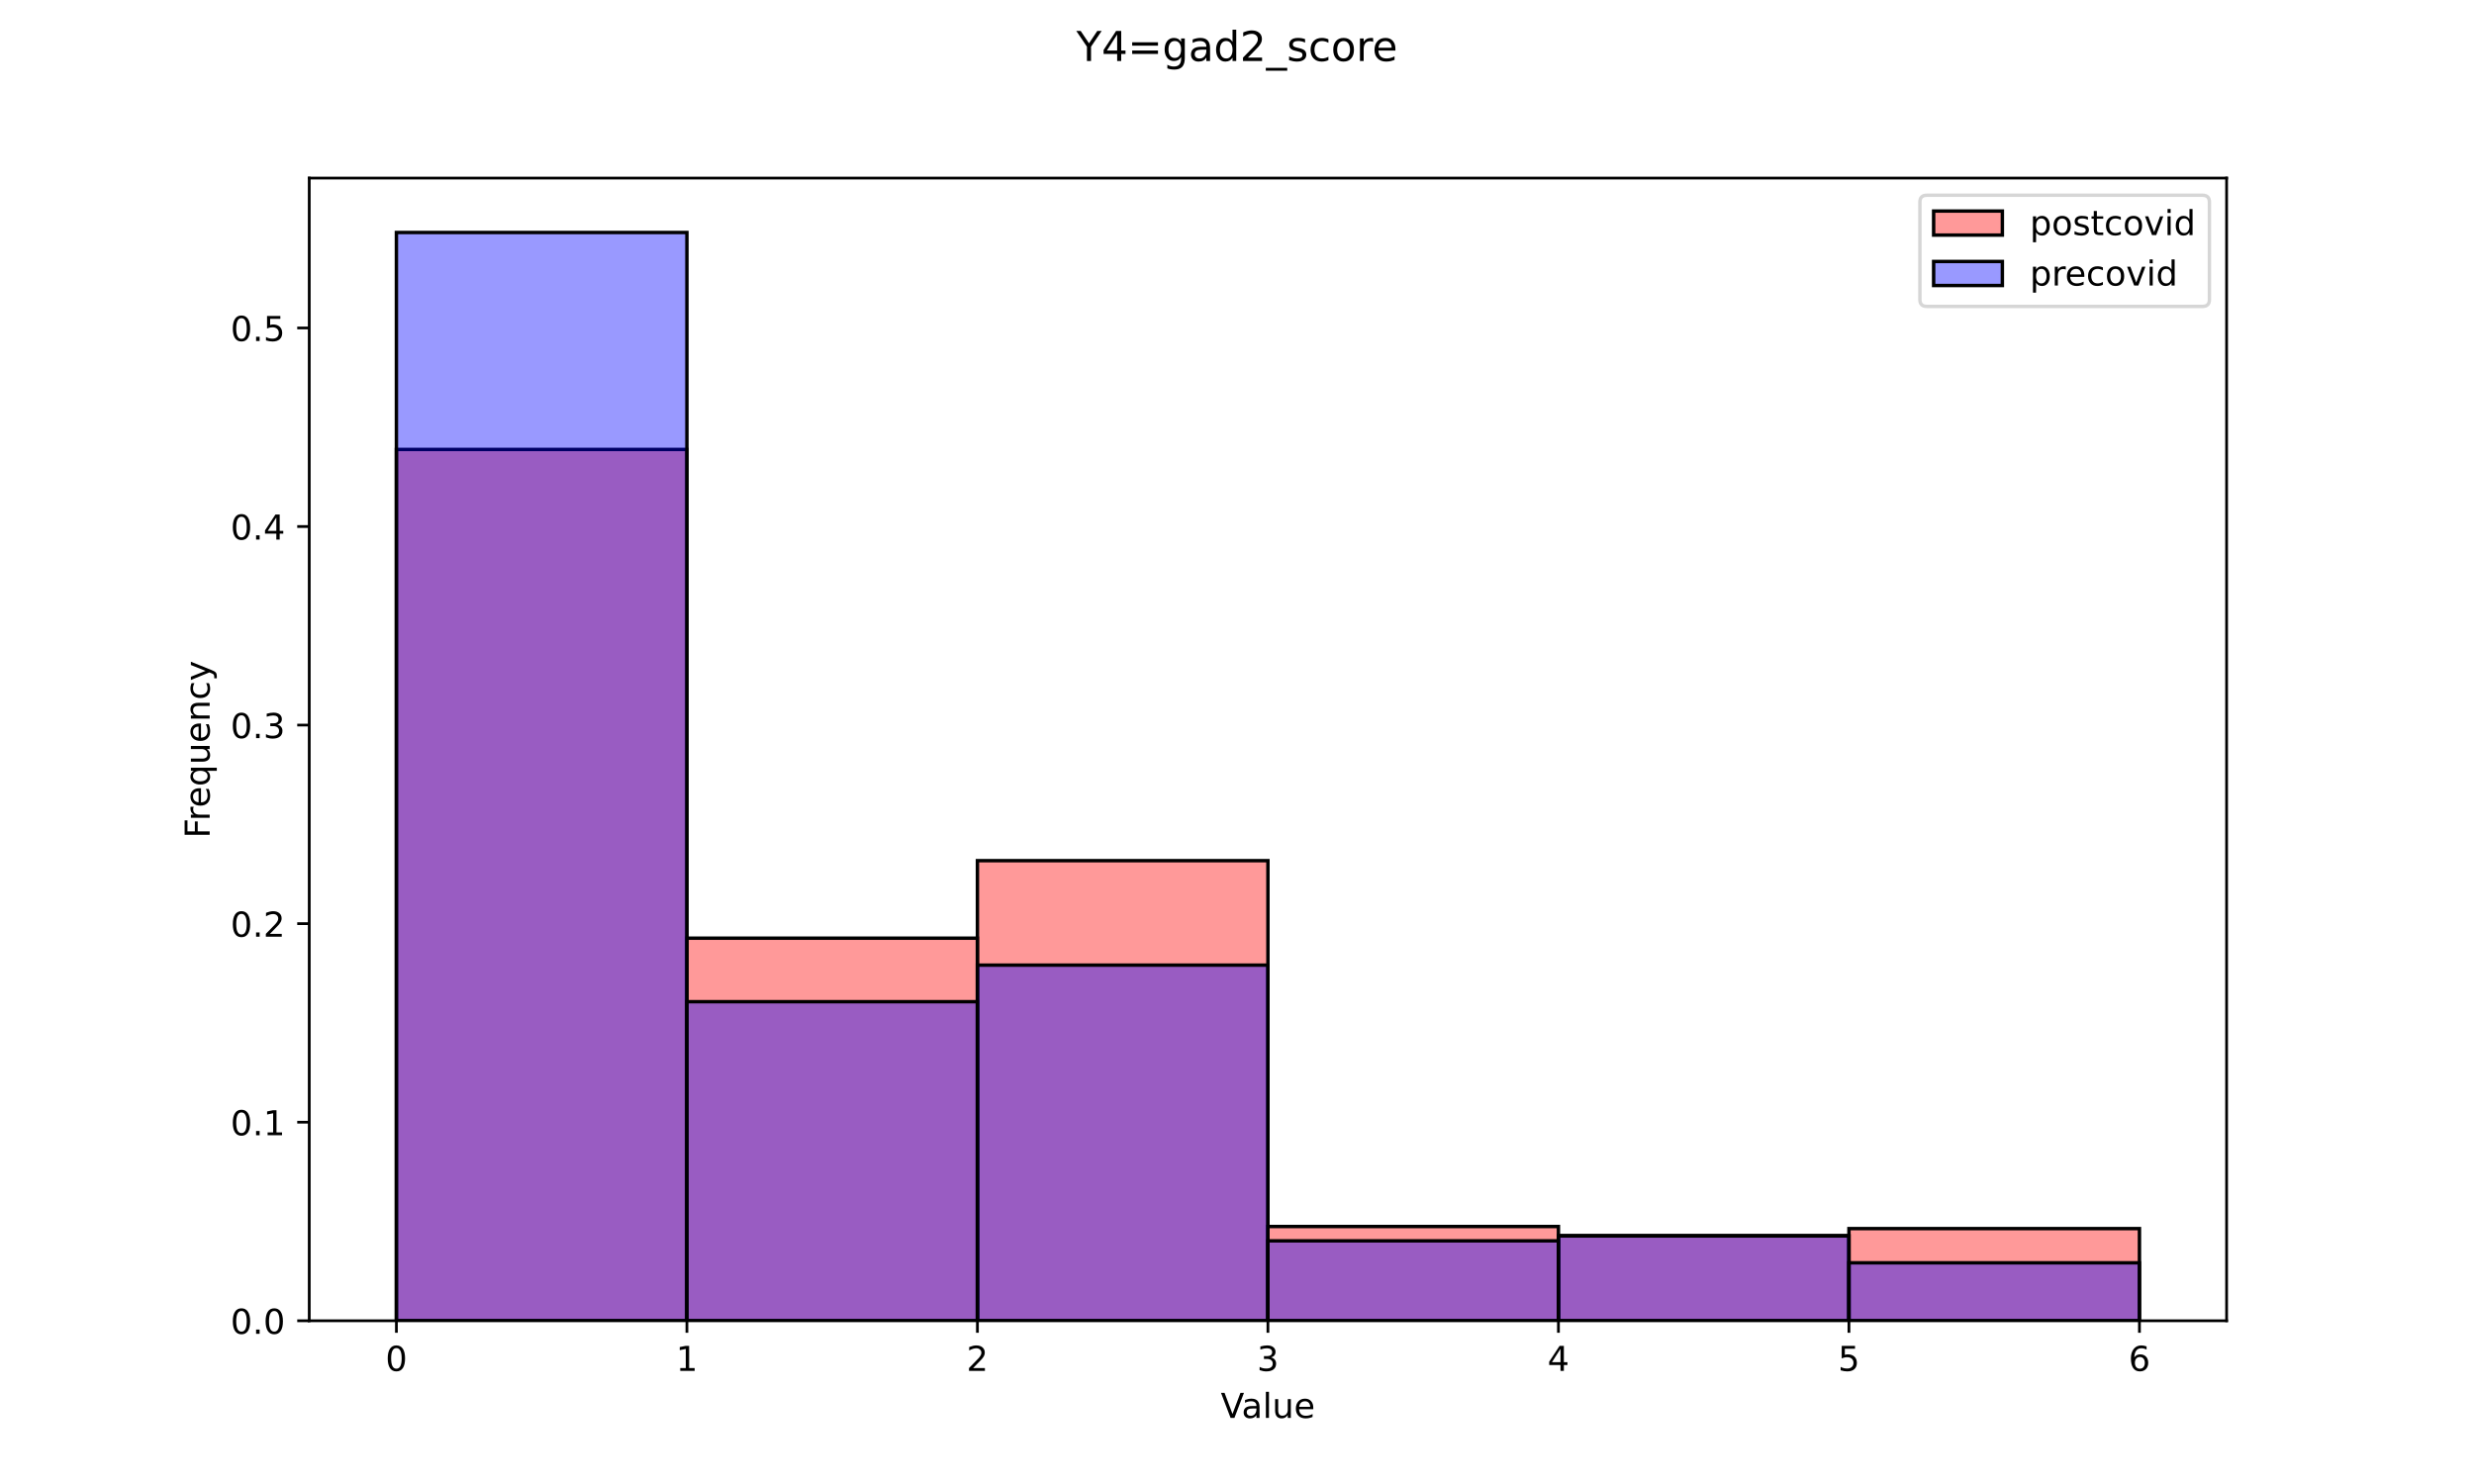
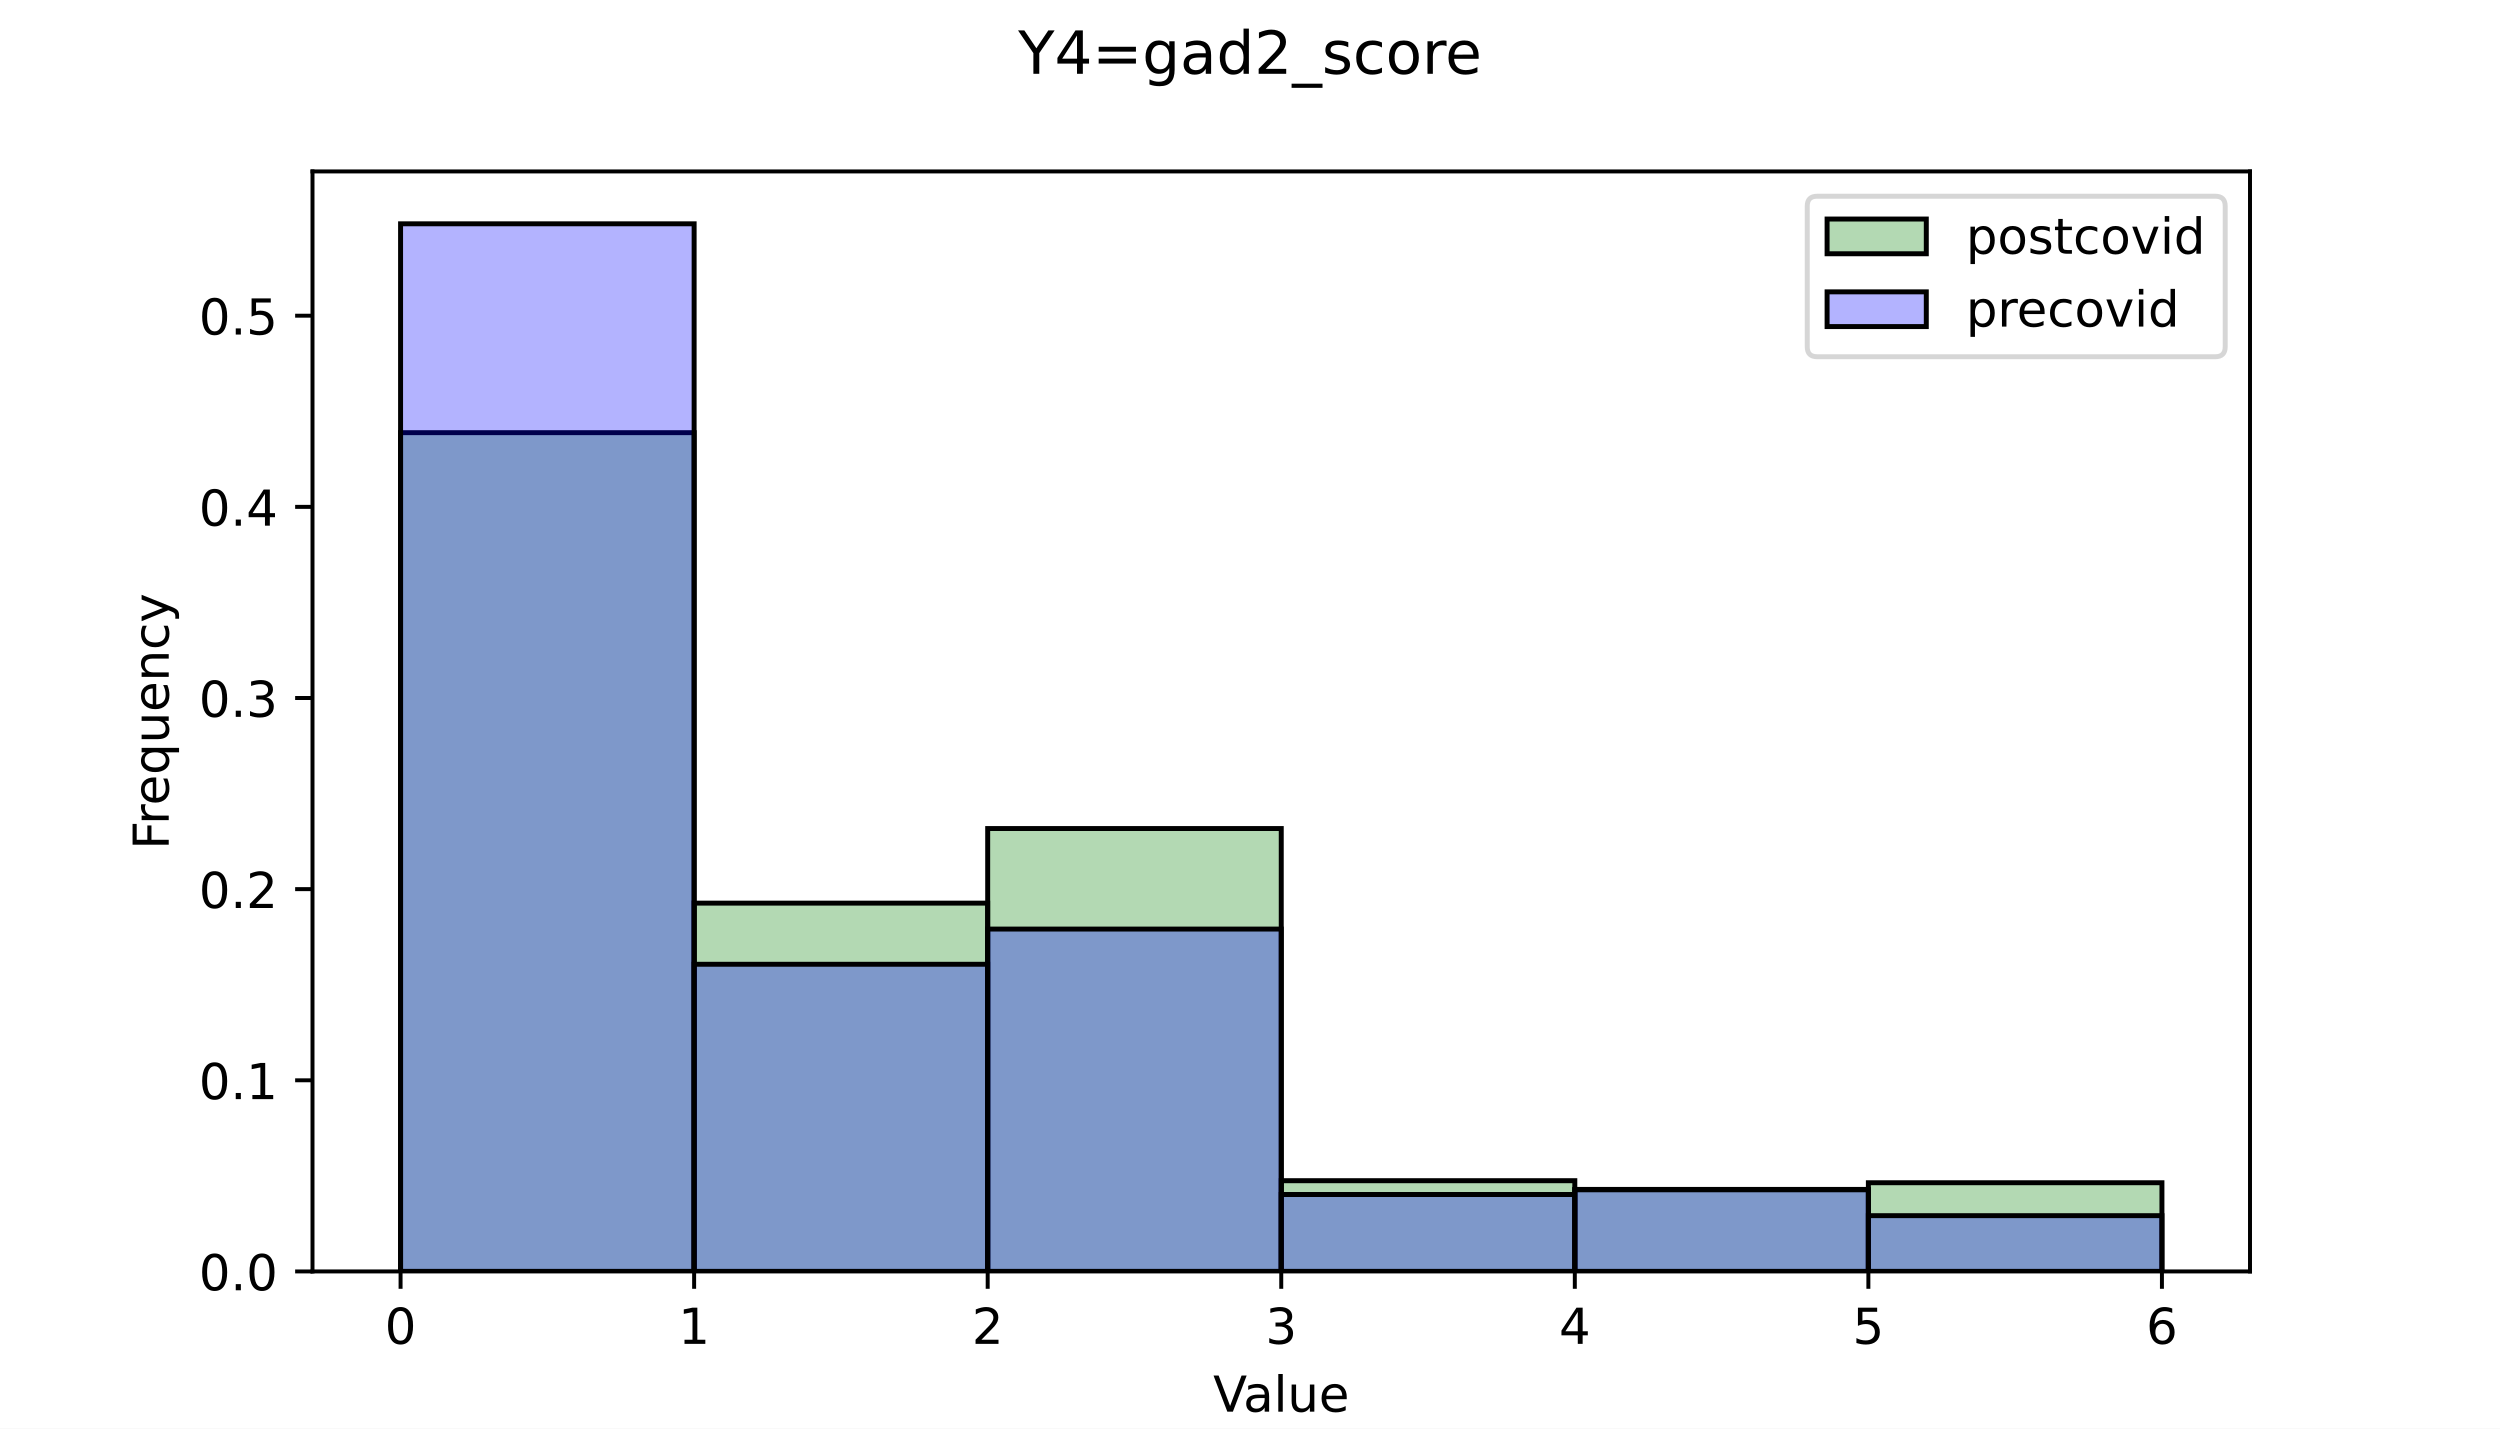
- <svg xmlns="http://www.w3.org/2000/svg" xmlns:xlink="http://www.w3.org/1999/xlink" width="720pt" height="432pt" viewBox="0 0 720 432" version="1.1">
+ <svg xmlns="http://www.w3.org/2000/svg" xmlns:xlink="http://www.w3.org/1999/xlink" width="504pt" height="288pt" viewBox="0 0 504 288" version="1.1">
  <defs>
    <style type="text/css">*{stroke-linejoin: round; stroke-linecap: butt}</style>
  </defs>
  <g id="figure_1">
    <g id="patch_1">
-       <path d="M 0 432  L 720 432  L 720 0  L 0 0  z " style="fill: #ffffff" />
+       <path d="M 0 288  L 504 288  L 504 0  L 0 0  z " style="fill: #ffffff" />
    </g>
    <g id="axes_1">
      <g id="patch_2">
-         <path d="M 90 384.48  L 648 384.48  L 648 51.84  L 90 51.84  z " style="fill: #ffffff" />
+         <path d="M 63 256.32  L 453.6 256.32  L 453.6 34.56  L 63 34.56  z " style="fill: #ffffff" />
      </g>
      <g id="patch_3">
-         <path d="M 115.364 384.48  L 199.909 384.48  L 199.909 130.835  L 115.364 130.835  z " clip-path="url(#p36113a788d)" style="fill: #ff0000; fill-opacity: 0.4; stroke: #000000; stroke-linejoin: miter" />
+         <path d="M 80.755 256.32  L 139.936 256.32  L 139.936 87.224  L 80.755 87.224  z " clip-path="url(#p6261328386)" style="fill: #008000; fill-opacity: 0.3; stroke: #000000; stroke-linejoin: miter" />
      </g>
      <g id="patch_4">
-         <path d="M 199.909 384.48  L 284.455 384.48  L 284.455 273.104  L 199.909 273.104  z " clip-path="url(#p36113a788d)" style="fill: #ff0000; fill-opacity: 0.4; stroke: #000000; stroke-linejoin: miter" />
+         <path d="M 139.936 256.32  L 199.118 256.32  L 199.118 182.069  L 139.936 182.069  z " clip-path="url(#p6261328386)" style="fill: #008000; fill-opacity: 0.3; stroke: #000000; stroke-linejoin: miter" />
      </g>
      <g id="patch_5">
-         <path d="M 284.455 384.48  L 369 384.48  L 369 250.544  L 284.455 250.544  z " clip-path="url(#p36113a788d)" style="fill: #ff0000; fill-opacity: 0.4; stroke: #000000; stroke-linejoin: miter" />
+         <path d="M 199.118 256.32  L 258.3 256.32  L 258.3 167.029  L 199.118 167.029  z " clip-path="url(#p6261328386)" style="fill: #008000; fill-opacity: 0.3; stroke: #000000; stroke-linejoin: miter" />
      </g>
      <g id="patch_6">
-         <path d="M 369 384.48  L 453.545 384.48  L 453.545 357.042  L 369 357.042  z " clip-path="url(#p36113a788d)" style="fill: #ff0000; fill-opacity: 0.4; stroke: #000000; stroke-linejoin: miter" />
+         <path d="M 258.3 256.32  L 317.482 256.32  L 317.482 238.028  L 258.3 238.028  z " clip-path="url(#p6261328386)" style="fill: #008000; fill-opacity: 0.3; stroke: #000000; stroke-linejoin: miter" />
      </g>
      <g id="patch_7">
-         <path d="M 453.545 384.48  L 538.091 384.48  L 538.091 359.685  L 453.545 359.685  z " clip-path="url(#p36113a788d)" style="fill: #ff0000; fill-opacity: 0.4; stroke: #000000; stroke-linejoin: miter" />
+         <path d="M 317.482 256.32  L 376.664 256.32  L 376.664 239.79  L 317.482 239.79  z " clip-path="url(#p6261328386)" style="fill: #008000; fill-opacity: 0.3; stroke: #000000; stroke-linejoin: miter" />
      </g>
      <g id="patch_8">
-         <path d="M 538.091 384.48  L 622.636 384.48  L 622.636 357.652  L 538.091 357.652  z " clip-path="url(#p36113a788d)" style="fill: #ff0000; fill-opacity: 0.4; stroke: #000000; stroke-linejoin: miter" />
+         <path d="M 376.664 256.32  L 435.845 256.32  L 435.845 238.435  L 376.664 238.435  z " clip-path="url(#p6261328386)" style="fill: #008000; fill-opacity: 0.3; stroke: #000000; stroke-linejoin: miter" />
      </g>
      <g id="patch_9">
-         <path d="M 115.364 384.48  L 199.909 384.48  L 199.909 67.68  L 115.364 67.68  z " clip-path="url(#p36113a788d)" style="fill: #0000ff; fill-opacity: 0.4; stroke: #000000; stroke-linejoin: miter" />
+         <path d="M 80.755 256.32  L 139.936 256.32  L 139.936 45.12  L 80.755 45.12  z " clip-path="url(#p6261328386)" style="fill: #0000ff; fill-opacity: 0.3; stroke: #000000; stroke-linejoin: miter" />
      </g>
      <g id="patch_10">
-         <path d="M 199.909 384.48  L 284.455 384.48  L 284.455 291.599  L 199.909 291.599  z " clip-path="url(#p36113a788d)" style="fill: #0000ff; fill-opacity: 0.4; stroke: #000000; stroke-linejoin: miter" />
+         <path d="M 139.936 256.32  L 199.118 256.32  L 199.118 194.399  L 139.936 194.399  z " clip-path="url(#p6261328386)" style="fill: #0000ff; fill-opacity: 0.3; stroke: #000000; stroke-linejoin: miter" />
      </g>
      <g id="patch_11">
-         <path d="M 284.455 384.48  L 369 384.48  L 369 280.955  L 284.455 280.955  z " clip-path="url(#p36113a788d)" style="fill: #0000ff; fill-opacity: 0.4; stroke: #000000; stroke-linejoin: miter" />
+         <path d="M 199.118 256.32  L 258.3 256.32  L 258.3 187.303  L 199.118 187.303  z " clip-path="url(#p6261328386)" style="fill: #0000ff; fill-opacity: 0.3; stroke: #000000; stroke-linejoin: miter" />
      </g>
      <g id="patch_12">
-         <path d="M 369 384.48  L 453.545 384.48  L 453.545 361.217  L 369 361.217  z " clip-path="url(#p36113a788d)" style="fill: #0000ff; fill-opacity: 0.4; stroke: #000000; stroke-linejoin: miter" />
+         <path d="M 258.3 256.32  L 317.482 256.32  L 317.482 240.811  L 258.3 240.811  z " clip-path="url(#p6261328386)" style="fill: #0000ff; fill-opacity: 0.3; stroke: #000000; stroke-linejoin: miter" />
      </g>
      <g id="patch_13">
-         <path d="M 453.545 384.48  L 538.091 384.48  L 538.091 359.8  L 453.545 359.8  z " clip-path="url(#p36113a788d)" style="fill: #0000ff; fill-opacity: 0.4; stroke: #000000; stroke-linejoin: miter" />
+         <path d="M 317.482 256.32  L 376.664 256.32  L 376.664 239.867  L 317.482 239.867  z " clip-path="url(#p6261328386)" style="fill: #0000ff; fill-opacity: 0.3; stroke: #000000; stroke-linejoin: miter" />
      </g>
      <g id="patch_14">
-         <path d="M 538.091 384.48  L 622.636 384.48  L 622.636 367.612  L 538.091 367.612  z " clip-path="url(#p36113a788d)" style="fill: #0000ff; fill-opacity: 0.4; stroke: #000000; stroke-linejoin: miter" />
+         <path d="M 376.664 256.32  L 435.845 256.32  L 435.845 245.075  L 376.664 245.075  z " clip-path="url(#p6261328386)" style="fill: #0000ff; fill-opacity: 0.3; stroke: #000000; stroke-linejoin: miter" />
      </g>
      <g id="matplotlib.axis_1">
        <g id="xtick_1">
          <g id="line2d_1">
            <defs>
-               <path id="mab662d55fe" d="M 0 0  L 0 3.5  " style="stroke: #000000; stroke-width: 0.8" />
-             </defs>
-             <g>
-               <use xlink:href="#mab662d55fe" x="115.364" y="384.48" style="stroke: #000000; stroke-width: 0.8" />
+               <path id="m57a0b464b9" d="M 0 0  L 0 3.5  " style="stroke: #000000; stroke-width: 0.8" />
+             </defs>
+             <g>
+               <use xlink:href="#m57a0b464b9" x="80.755" y="256.32" style="stroke: #000000; stroke-width: 0.8" />
            </g>
          </g>
          <g id="text_1">
-             <g transform="translate(112.1824 399.0784) scale(0.1 -0.1)">
+             <g transform="translate(77.5733 270.9184) scale(0.1 -0.1)">
              <defs>
                <path id="DejaVuSans-30" d="M 2034 4250  Q 1547 4250 1301 3770  Q 1056 3291 1056 2328  Q 1056 1369 1301 889  Q 1547 409 2034 409  Q 2525 409 2770 889  Q 3016 1369 3016 2328  Q 3016 3291 2770 3770  Q 2525 4250 2034 4250  z M 2034 4750  Q 2819 4750 3233 4129  Q 3647 3509 3647 2328  Q 3647 1150 3233 529  Q 2819 -91 2034 -91  Q 1250 -91 836 529  Q 422 1150 422 2328  Q 422 3509 836 4129  Q 1250 4750 2034 4750  z " transform="scale(0.015625)" />
              </defs>
              <use xlink:href="#DejaVuSans-30" />
            </g>
          </g>
        </g>
        <g id="xtick_2">
          <g id="line2d_2">
            <g>
-               <use xlink:href="#mab662d55fe" x="199.909" y="384.48" style="stroke: #000000; stroke-width: 0.8" />
+               <use xlink:href="#m57a0b464b9" x="139.936" y="256.32" style="stroke: #000000; stroke-width: 0.8" />
            </g>
          </g>
          <g id="text_2">
-             <g transform="translate(196.7278 399.0784) scale(0.1 -0.1)">
+             <g transform="translate(136.7551 270.9184) scale(0.1 -0.1)">
              <defs>
                <path id="DejaVuSans-31" d="M 794 531  L 1825 531  L 1825 4091  L 703 3866  L 703 4441  L 1819 4666  L 2450 4666  L 2450 531  L 3481 531  L 3481 0  L 794 0  L 794 531  z " transform="scale(0.015625)" />
              </defs>
              <use xlink:href="#DejaVuSans-31" />
            </g>
          </g>
        </g>
        <g id="xtick_3">
          <g id="line2d_3">
            <g>
-               <use xlink:href="#mab662d55fe" x="284.455" y="384.48" style="stroke: #000000; stroke-width: 0.8" />
+               <use xlink:href="#m57a0b464b9" x="199.118" y="256.32" style="stroke: #000000; stroke-width: 0.8" />
            </g>
          </g>
          <g id="text_3">
-             <g transform="translate(281.2733 399.0784) scale(0.1 -0.1)">
+             <g transform="translate(195.9369 270.9184) scale(0.1 -0.1)">
              <defs>
                <path id="DejaVuSans-32" d="M 1228 531  L 3431 531  L 3431 0  L 469 0  L 469 531  Q 828 903 1448 1529  Q 2069 2156 2228 2338  Q 2531 2678 2651 2914  Q 2772 3150 2772 3378  Q 2772 3750 2511 3984  Q 2250 4219 1831 4219  Q 1534 4219 1204 4116  Q 875 4013 500 3803  L 500 4441  Q 881 4594 1212 4672  Q 1544 4750 1819 4750  Q 2544 4750 2975 4387  Q 3406 4025 3406 3419  Q 3406 3131 3298 2873  Q 3191 2616 2906 2266  Q 2828 2175 2409 1742  Q 1991 1309 1228 531  z " transform="scale(0.015625)" />
              </defs>
              <use xlink:href="#DejaVuSans-32" />
            </g>
          </g>
        </g>
        <g id="xtick_4">
          <g id="line2d_4">
            <g>
-               <use xlink:href="#mab662d55fe" x="369" y="384.48" style="stroke: #000000; stroke-width: 0.8" />
+               <use xlink:href="#m57a0b464b9" x="258.3" y="256.32" style="stroke: #000000; stroke-width: 0.8" />
            </g>
          </g>
          <g id="text_4">
-             <g transform="translate(365.8188 399.0784) scale(0.1 -0.1)">
+             <g transform="translate(255.1188 270.9184) scale(0.1 -0.1)">
              <defs>
                <path id="DejaVuSans-33" d="M 2597 2516  Q 3050 2419 3304 2112  Q 3559 1806 3559 1356  Q 3559 666 3084 287  Q 2609 -91 1734 -91  Q 1441 -91 1130 -33  Q 819 25 488 141  L 488 750  Q 750 597 1062 519  Q 1375 441 1716 441  Q 2309 441 2620 675  Q 2931 909 2931 1356  Q 2931 1769 2642 2001  Q 2353 2234 1838 2234  L 1294 2234  L 1294 2753  L 1863 2753  Q 2328 2753 2575 2939  Q 2822 3125 2822 3475  Q 2822 3834 2567 4026  Q 2313 4219 1838 4219  Q 1578 4219 1281 4162  Q 984 4106 628 3988  L 628 4550  Q 988 4650 1302 4700  Q 1616 4750 1894 4750  Q 2613 4750 3031 4423  Q 3450 4097 3450 3541  Q 3450 3153 3228 2886  Q 3006 2619 2597 2516  z " transform="scale(0.015625)" />
              </defs>
              <use xlink:href="#DejaVuSans-33" />
            </g>
          </g>
        </g>
        <g id="xtick_5">
          <g id="line2d_5">
            <g>
-               <use xlink:href="#mab662d55fe" x="453.545" y="384.48" style="stroke: #000000; stroke-width: 0.8" />
+               <use xlink:href="#m57a0b464b9" x="317.482" y="256.32" style="stroke: #000000; stroke-width: 0.8" />
            </g>
          </g>
          <g id="text_5">
-             <g transform="translate(450.3642 399.0784) scale(0.1 -0.1)">
+             <g transform="translate(314.3006 270.9184) scale(0.1 -0.1)">
              <defs>
                <path id="DejaVuSans-34" d="M 2419 4116  L 825 1625  L 2419 1625  L 2419 4116  z M 2253 4666  L 3047 4666  L 3047 1625  L 3713 1625  L 3713 1100  L 3047 1100  L 3047 0  L 2419 0  L 2419 1100  L 313 1100  L 313 1709  L 2253 4666  z " transform="scale(0.015625)" />
              </defs>
              <use xlink:href="#DejaVuSans-34" />
            </g>
          </g>
        </g>
        <g id="xtick_6">
          <g id="line2d_6">
            <g>
-               <use xlink:href="#mab662d55fe" x="538.091" y="384.48" style="stroke: #000000; stroke-width: 0.8" />
+               <use xlink:href="#m57a0b464b9" x="376.664" y="256.32" style="stroke: #000000; stroke-width: 0.8" />
            </g>
          </g>
          <g id="text_6">
-             <g transform="translate(534.9097 399.0784) scale(0.1 -0.1)">
+             <g transform="translate(373.4824 270.9184) scale(0.1 -0.1)">
              <defs>
                <path id="DejaVuSans-35" d="M 691 4666  L 3169 4666  L 3169 4134  L 1269 4134  L 1269 2991  Q 1406 3038 1543 3061  Q 1681 3084 1819 3084  Q 2600 3084 3056 2656  Q 3513 2228 3513 1497  Q 3513 744 3044 326  Q 2575 -91 1722 -91  Q 1428 -91 1123 -41  Q 819 9 494 109  L 494 744  Q 775 591 1075 516  Q 1375 441 1709 441  Q 2250 441 2565 725  Q 2881 1009 2881 1497  Q 2881 1984 2565 2268  Q 2250 2553 1709 2553  Q 1456 2553 1204 2497  Q 953 2441 691 2322  L 691 4666  z " transform="scale(0.015625)" />
              </defs>
              <use xlink:href="#DejaVuSans-35" />
            </g>
          </g>
        </g>
        <g id="xtick_7">
          <g id="line2d_7">
            <g>
-               <use xlink:href="#mab662d55fe" x="622.636" y="384.48" style="stroke: #000000; stroke-width: 0.8" />
+               <use xlink:href="#m57a0b464b9" x="435.845" y="256.32" style="stroke: #000000; stroke-width: 0.8" />
            </g>
          </g>
          <g id="text_7">
-             <g transform="translate(619.4551 399.0784) scale(0.1 -0.1)">
+             <g transform="translate(432.6642 270.9184) scale(0.1 -0.1)">
              <defs>
                <path id="DejaVuSans-36" d="M 2113 2584  Q 1688 2584 1439 2293  Q 1191 2003 1191 1497  Q 1191 994 1439 701  Q 1688 409 2113 409  Q 2538 409 2786 701  Q 3034 994 3034 1497  Q 3034 2003 2786 2293  Q 2538 2584 2113 2584  z M 3366 4563  L 3366 3988  Q 3128 4100 2886 4159  Q 2644 4219 2406 4219  Q 1781 4219 1451 3797  Q 1122 3375 1075 2522  Q 1259 2794 1537 2939  Q 1816 3084 2150 3084  Q 2853 3084 3261 2657  Q 3669 2231 3669 1497  Q 3669 778 3244 343  Q 2819 -91 2113 -91  Q 1303 -91 875 529  Q 447 1150 447 2328  Q 447 3434 972 4092  Q 1497 4750 2381 4750  Q 2619 4750 2861 4703  Q 3103 4656 3366 4563  z " transform="scale(0.015625)" />
              </defs>
              <use xlink:href="#DejaVuSans-36" />
            </g>
          </g>
        </g>
        <g id="text_8">
-           <g transform="translate(355.2688 412.7566) scale(0.1 -0.1)">
+           <g transform="translate(244.5687 284.5966) scale(0.1 -0.1)">
            <defs>
              <path id="DejaVuSans-56" d="M 1831 0  L 50 4666  L 709 4666  L 2188 738  L 3669 4666  L 4325 4666  L 2547 0  L 1831 0  z " transform="scale(0.015625)" />
              <path id="DejaVuSans-61" d="M 2194 1759  Q 1497 1759 1228 1600  Q 959 1441 959 1056  Q 959 750 1161 570  Q 1363 391 1709 391  Q 2188 391 2477 730  Q 2766 1069 2766 1631  L 2766 1759  L 2194 1759  z M 3341 1997  L 3341 0  L 2766 0  L 2766 531  Q 2569 213 2275 61  Q 1981 -91 1556 -91  Q 1019 -91 701 211  Q 384 513 384 1019  Q 384 1609 779 1909  Q 1175 2209 1959 2209  L 2766 2209  L 2766 2266  Q 2766 2663 2505 2880  Q 2244 3097 1772 3097  Q 1472 3097 1187 3025  Q 903 2953 641 2809  L 641 3341  Q 956 3463 1253 3523  Q 1550 3584 1831 3584  Q 2591 3584 2966 3190  Q 3341 2797 3341 1997  z " transform="scale(0.015625)" />
              <path id="DejaVuSans-6c" d="M 603 4863  L 1178 4863  L 1178 0  L 603 0  L 603 4863  z " transform="scale(0.015625)" />
              <path id="DejaVuSans-75" d="M 544 1381  L 544 3500  L 1119 3500  L 1119 1403  Q 1119 906 1312 657  Q 1506 409 1894 409  Q 2359 409 2629 706  Q 2900 1003 2900 1516  L 2900 3500  L 3475 3500  L 3475 0  L 2900 0  L 2900 538  Q 2691 219 2414 64  Q 2138 -91 1772 -91  Q 1169 -91 856 284  Q 544 659 544 1381  z M 1991 3584  L 1991 3584  z " transform="scale(0.015625)" />
              <path id="DejaVuSans-65" d="M 3597 1894  L 3597 1613  L 953 1613  Q 991 1019 1311 708  Q 1631 397 2203 397  Q 2534 397 2845 478  Q 3156 559 3463 722  L 3463 178  Q 3153 47 2828 -22  Q 2503 -91 2169 -91  Q 1331 -91 842 396  Q 353 884 353 1716  Q 353 2575 817 3079  Q 1281 3584 2069 3584  Q 2775 3584 3186 3129  Q 3597 2675 3597 1894  z M 3022 2063  Q 3016 2534 2758 2815  Q 2500 3097 2075 3097  Q 1594 3097 1305 2825  Q 1016 2553 972 2059  L 3022 2063  z " transform="scale(0.015625)" />
            </defs>
            <use xlink:href="#DejaVuSans-56" />
            <use xlink:href="#DejaVuSans-61" x="60.658" />
            <use xlink:href="#DejaVuSans-6c" x="121.938" />
            <use xlink:href="#DejaVuSans-75" x="149.721" />
            <use xlink:href="#DejaVuSans-65" x="213.1" />
          </g>
        </g>
      </g>
      <g id="matplotlib.axis_2">
        <g id="ytick_1">
          <g id="line2d_8">
            <defs>
-               <path id="mb6aa7588cc" d="M 0 0  L -3.5 0  " style="stroke: #000000; stroke-width: 0.8" />
-             </defs>
-             <g>
-               <use xlink:href="#mb6aa7588cc" x="90" y="384.48" style="stroke: #000000; stroke-width: 0.8" />
+               <path id="mdb01bc85db" d="M 0 0  L -3.5 0  " style="stroke: #000000; stroke-width: 0.8" />
+             </defs>
+             <g>
+               <use xlink:href="#mdb01bc85db" x="63" y="256.32" style="stroke: #000000; stroke-width: 0.8" />
            </g>
          </g>
          <g id="text_9">
-             <g transform="translate(67.09687 388.2792) scale(0.1 -0.1)">
+             <g transform="translate(40.09687 260.1192) scale(0.1 -0.1)">
              <defs>
                <path id="DejaVuSans-2e" d="M 684 794  L 1344 794  L 1344 0  L 684 0  L 684 794  z " transform="scale(0.015625)" />
              </defs>
              <use xlink:href="#DejaVuSans-30" />
              <use xlink:href="#DejaVuSans-2e" x="63.623" />
              <use xlink:href="#DejaVuSans-30" x="95.41" />
            </g>
          </g>
        </g>
        <g id="ytick_2">
          <g id="line2d_9">
            <g>
-               <use xlink:href="#mb6aa7588cc" x="90" y="326.678" style="stroke: #000000; stroke-width: 0.8" />
+               <use xlink:href="#mdb01bc85db" x="63" y="217.786" style="stroke: #000000; stroke-width: 0.8" />
            </g>
          </g>
          <g id="text_10">
-             <g transform="translate(67.09687 330.4775) scale(0.1 -0.1)">
+             <g transform="translate(40.09687 221.5847) scale(0.1 -0.1)">
              <use xlink:href="#DejaVuSans-30" />
              <use xlink:href="#DejaVuSans-2e" x="63.623" />
              <use xlink:href="#DejaVuSans-31" x="95.41" />
            </g>
          </g>
        </g>
        <g id="ytick_3">
          <g id="line2d_10">
            <g>
-               <use xlink:href="#mb6aa7588cc" x="90" y="268.877" style="stroke: #000000; stroke-width: 0.8" />
+               <use xlink:href="#mdb01bc85db" x="63" y="179.251" style="stroke: #000000; stroke-width: 0.8" />
            </g>
          </g>
          <g id="text_11">
-             <g transform="translate(67.09687 272.6758) scale(0.1 -0.1)">
+             <g transform="translate(40.09687 183.0502) scale(0.1 -0.1)">
              <use xlink:href="#DejaVuSans-30" />
              <use xlink:href="#DejaVuSans-2e" x="63.623" />
              <use xlink:href="#DejaVuSans-32" x="95.41" />
            </g>
          </g>
        </g>
        <g id="ytick_4">
          <g id="line2d_11">
            <g>
-               <use xlink:href="#mb6aa7588cc" x="90" y="211.075" style="stroke: #000000; stroke-width: 0.8" />
+               <use xlink:href="#mdb01bc85db" x="63" y="140.717" style="stroke: #000000; stroke-width: 0.8" />
            </g>
          </g>
          <g id="text_12">
-             <g transform="translate(67.09687 214.874) scale(0.1 -0.1)">
+             <g transform="translate(40.09687 144.5158) scale(0.1 -0.1)">
              <use xlink:href="#DejaVuSans-30" />
              <use xlink:href="#DejaVuSans-2e" x="63.623" />
              <use xlink:href="#DejaVuSans-33" x="95.41" />
            </g>
          </g>
        </g>
        <g id="ytick_5">
          <g id="line2d_12">
            <g>
-               <use xlink:href="#mb6aa7588cc" x="90" y="153.273" style="stroke: #000000; stroke-width: 0.8" />
+               <use xlink:href="#mdb01bc85db" x="63" y="102.182" style="stroke: #000000; stroke-width: 0.8" />
            </g>
          </g>
          <g id="text_13">
-             <g transform="translate(67.09687 157.0723) scale(0.1 -0.1)">
+             <g transform="translate(40.09687 105.9813) scale(0.1 -0.1)">
              <use xlink:href="#DejaVuSans-30" />
              <use xlink:href="#DejaVuSans-2e" x="63.623" />
              <use xlink:href="#DejaVuSans-34" x="95.41" />
            </g>
          </g>
        </g>
        <g id="ytick_6">
          <g id="line2d_13">
            <g>
-               <use xlink:href="#mb6aa7588cc" x="90" y="95.471" style="stroke: #000000; stroke-width: 0.8" />
+               <use xlink:href="#mdb01bc85db" x="63" y="63.648" style="stroke: #000000; stroke-width: 0.8" />
            </g>
          </g>
          <g id="text_14">
-             <g transform="translate(67.09687 99.27057) scale(0.1 -0.1)">
+             <g transform="translate(40.09687 67.44679) scale(0.1 -0.1)">
              <use xlink:href="#DejaVuSans-30" />
              <use xlink:href="#DejaVuSans-2e" x="63.623" />
              <use xlink:href="#DejaVuSans-35" x="95.41" />
            </g>
          </g>
        </g>
        <g id="text_15">
-           <g transform="translate(61.01719 243.9897) rotate(-90) scale(0.1 -0.1)">
+           <g transform="translate(34.01719 171.2697) rotate(-90) scale(0.1 -0.1)">
            <defs>
              <path id="DejaVuSans-46" d="M 628 4666  L 3309 4666  L 3309 4134  L 1259 4134  L 1259 2759  L 3109 2759  L 3109 2228  L 1259 2228  L 1259 0  L 628 0  L 628 4666  z " transform="scale(0.015625)" />
              <path id="DejaVuSans-72" d="M 2631 2963  Q 2534 3019 2420 3045  Q 2306 3072 2169 3072  Q 1681 3072 1420 2755  Q 1159 2438 1159 1844  L 1159 0  L 581 0  L 581 3500  L 1159 3500  L 1159 2956  Q 1341 3275 1631 3429  Q 1922 3584 2338 3584  Q 2397 3584 2469 3576  Q 2541 3569 2628 3553  L 2631 2963  z " transform="scale(0.015625)" />
              <path id="DejaVuSans-71" d="M 947 1747  Q 947 1113 1208 752  Q 1469 391 1925 391  Q 2381 391 2643 752  Q 2906 1113 2906 1747  Q 2906 2381 2643 2742  Q 2381 3103 1925 3103  Q 1469 3103 1208 2742  Q 947 2381 947 1747  z M 2906 525  Q 2725 213 2448 61  Q 2172 -91 1784 -91  Q 1150 -91 751 415  Q 353 922 353 1747  Q 353 2572 751 3078  Q 1150 3584 1784 3584  Q 2172 3584 2448 3432  Q 2725 3281 2906 2969  L 2906 3500  L 3481 3500  L 3481 -1331  L 2906 -1331  L 2906 525  z " transform="scale(0.015625)" />
              <path id="DejaVuSans-6e" d="M 3513 2113  L 3513 0  L 2938 0  L 2938 2094  Q 2938 2591 2744 2837  Q 2550 3084 2163 3084  Q 1697 3084 1428 2787  Q 1159 2491 1159 1978  L 1159 0  L 581 0  L 581 3500  L 1159 3500  L 1159 2956  Q 1366 3272 1645 3428  Q 1925 3584 2291 3584  Q 2894 3584 3203 3211  Q 3513 2838 3513 2113  z " transform="scale(0.015625)" />
              <path id="DejaVuSans-63" d="M 3122 3366  L 3122 2828  Q 2878 2963 2633 3030  Q 2388 3097 2138 3097  Q 1578 3097 1268 2742  Q 959 2388 959 1747  Q 959 1106 1268 751  Q 1578 397 2138 397  Q 2388 397 2633 464  Q 2878 531 3122 666  L 3122 134  Q 2881 22 2623 -34  Q 2366 -91 2075 -91  Q 1284 -91 818 406  Q 353 903 353 1747  Q 353 2603 823 3093  Q 1294 3584 2113 3584  Q 2378 3584 2631 3529  Q 2884 3475 3122 3366  z " transform="scale(0.015625)" />
              <path id="DejaVuSans-79" d="M 2059 -325  Q 1816 -950 1584 -1140  Q 1353 -1331 966 -1331  L 506 -1331  L 506 -850  L 844 -850  Q 1081 -850 1212 -737  Q 1344 -625 1503 -206  L 1606 56  L 191 3500  L 800 3500  L 1894 763  L 2988 3500  L 3597 3500  L 2059 -325  z " transform="scale(0.015625)" />
            </defs>
            <use xlink:href="#DejaVuSans-46" />
            <use xlink:href="#DejaVuSans-72" x="50.27" />
            <use xlink:href="#DejaVuSans-65" x="89.133" />
            <use xlink:href="#DejaVuSans-71" x="150.656" />
            <use xlink:href="#DejaVuSans-75" x="214.133" />
            <use xlink:href="#DejaVuSans-65" x="277.512" />
            <use xlink:href="#DejaVuSans-6e" x="339.035" />
            <use xlink:href="#DejaVuSans-63" x="402.414" />
            <use xlink:href="#DejaVuSans-79" x="457.395" />
          </g>
        </g>
      </g>
      <g id="patch_15">
-         <path d="M 90 384.48  L 90 51.84  " style="fill: none; stroke: #000000; stroke-width: 0.8; stroke-linejoin: miter; stroke-linecap: square" />
+         <path d="M 63 256.32  L 63 34.56  " style="fill: none; stroke: #000000; stroke-width: 0.8; stroke-linejoin: miter; stroke-linecap: square" />
      </g>
      <g id="patch_16">
-         <path d="M 648 384.48  L 648 51.84  " style="fill: none; stroke: #000000; stroke-width: 0.8; stroke-linejoin: miter; stroke-linecap: square" />
+         <path d="M 453.6 256.32  L 453.6 34.56  " style="fill: none; stroke: #000000; stroke-width: 0.8; stroke-linejoin: miter; stroke-linecap: square" />
      </g>
      <g id="patch_17">
-         <path d="M 90 384.48  L 648 384.48  " style="fill: none; stroke: #000000; stroke-width: 0.8; stroke-linejoin: miter; stroke-linecap: square" />
+         <path d="M 63 256.32  L 453.6 256.32  " style="fill: none; stroke: #000000; stroke-width: 0.8; stroke-linejoin: miter; stroke-linecap: square" />
      </g>
      <g id="patch_18">
-         <path d="M 90 51.84  L 648 51.84  " style="fill: none; stroke: #000000; stroke-width: 0.8; stroke-linejoin: miter; stroke-linecap: square" />
+         <path d="M 63 34.56  L 453.6 34.56  " style="fill: none; stroke: #000000; stroke-width: 0.8; stroke-linejoin: miter; stroke-linecap: square" />
      </g>
      <g id="legend_1">
        <g id="patch_19">
-           <path d="M 560.741 89.196  L 641 89.196  Q 643 89.196 643 87.196  L 643 58.84  Q 643 56.84 641 56.84  L 560.741 56.84  Q 558.741 56.84 558.741 58.84  L 558.741 87.196  Q 558.741 89.196 560.741 89.196  z " style="fill: #ffffff; opacity: 0.8; stroke: #cccccc; stroke-linejoin: miter" />
+           <path d="M 366.341 71.916  L 446.6 71.916  Q 448.6 71.916 448.6 69.916  L 448.6 41.56  Q 448.6 39.56 446.6 39.56  L 366.341 39.56  Q 364.341 39.56 364.341 41.56  L 364.341 69.916  Q 364.341 71.916 366.341 71.916  z " style="fill: #ffffff; opacity: 0.8; stroke: #cccccc; stroke-linejoin: miter" />
        </g>
        <g id="patch_20">
-           <path d="M 562.741 68.438  L 582.741 68.438  L 582.741 61.438  L 562.741 61.438  z " style="fill: #ff0000; fill-opacity: 0.4; stroke: #000000; stroke-linejoin: miter" />
+           <path d="M 368.341 51.158  L 388.341 51.158  L 388.341 44.158  L 368.341 44.158  z " style="fill: #008000; fill-opacity: 0.3; stroke: #000000; stroke-linejoin: miter" />
        </g>
        <g id="text_16">
-           <g transform="translate(590.7406 68.43844) scale(0.1 -0.1)">
+           <g transform="translate(396.3406 51.15844) scale(0.1 -0.1)">
            <defs>
              <path id="DejaVuSans-70" d="M 1159 525  L 1159 -1331  L 581 -1331  L 581 3500  L 1159 3500  L 1159 2969  Q 1341 3281 1617 3432  Q 1894 3584 2278 3584  Q 2916 3584 3314 3078  Q 3713 2572 3713 1747  Q 3713 922 3314 415  Q 2916 -91 2278 -91  Q 1894 -91 1617 61  Q 1341 213 1159 525  z M 3116 1747  Q 3116 2381 2855 2742  Q 2594 3103 2138 3103  Q 1681 3103 1420 2742  Q 1159 2381 1159 1747  Q 1159 1113 1420 752  Q 1681 391 2138 391  Q 2594 391 2855 752  Q 3116 1113 3116 1747  z " transform="scale(0.015625)" />
              <path id="DejaVuSans-6f" d="M 1959 3097  Q 1497 3097 1228 2736  Q 959 2375 959 1747  Q 959 1119 1226 758  Q 1494 397 1959 397  Q 2419 397 2687 759  Q 2956 1122 2956 1747  Q 2956 2369 2687 2733  Q 2419 3097 1959 3097  z M 1959 3584  Q 2709 3584 3137 3096  Q 3566 2609 3566 1747  Q 3566 888 3137 398  Q 2709 -91 1959 -91  Q 1206 -91 779 398  Q 353 888 353 1747  Q 353 2609 779 3096  Q 1206 3584 1959 3584  z " transform="scale(0.015625)" />
              <path id="DejaVuSans-73" d="M 2834 3397  L 2834 2853  Q 2591 2978 2328 3040  Q 2066 3103 1784 3103  Q 1356 3103 1142 2972  Q 928 2841 928 2578  Q 928 2378 1081 2264  Q 1234 2150 1697 2047  L 1894 2003  Q 2506 1872 2764 1633  Q 3022 1394 3022 966  Q 3022 478 2636 193  Q 2250 -91 1575 -91  Q 1294 -91 989 -36  Q 684 19 347 128  L 347 722  Q 666 556 975 473  Q 1284 391 1588 391  Q 1994 391 2212 530  Q 2431 669 2431 922  Q 2431 1156 2273 1281  Q 2116 1406 1581 1522  L 1381 1569  Q 847 1681 609 1914  Q 372 2147 372 2553  Q 372 3047 722 3315  Q 1072 3584 1716 3584  Q 2034 3584 2315 3537  Q 2597 3491 2834 3397  z " transform="scale(0.015625)" />
              <path id="DejaVuSans-74" d="M 1172 4494  L 1172 3500  L 2356 3500  L 2356 3053  L 1172 3053  L 1172 1153  Q 1172 725 1289 603  Q 1406 481 1766 481  L 2356 481  L 2356 0  L 1766 0  Q 1100 0 847 248  Q 594 497 594 1153  L 594 3053  L 172 3053  L 172 3500  L 594 3500  L 594 4494  L 1172 4494  z " transform="scale(0.015625)" />
              <path id="DejaVuSans-76" d="M 191 3500  L 800 3500  L 1894 563  L 2988 3500  L 3597 3500  L 2284 0  L 1503 0  L 191 3500  z " transform="scale(0.015625)" />
              <path id="DejaVuSans-69" d="M 603 3500  L 1178 3500  L 1178 0  L 603 0  L 603 3500  z M 603 4863  L 1178 4863  L 1178 4134  L 603 4134  L 603 4863  z " transform="scale(0.015625)" />
              <path id="DejaVuSans-64" d="M 2906 2969  L 2906 4863  L 3481 4863  L 3481 0  L 2906 0  L 2906 525  Q 2725 213 2448 61  Q 2172 -91 1784 -91  Q 1150 -91 751 415  Q 353 922 353 1747  Q 353 2572 751 3078  Q 1150 3584 1784 3584  Q 2172 3584 2448 3432  Q 2725 3281 2906 2969  z M 947 1747  Q 947 1113 1208 752  Q 1469 391 1925 391  Q 2381 391 2643 752  Q 2906 1113 2906 1747  Q 2906 2381 2643 2742  Q 2381 3103 1925 3103  Q 1469 3103 1208 2742  Q 947 2381 947 1747  z " transform="scale(0.015625)" />
            </defs>
            <use xlink:href="#DejaVuSans-70" />
            <use xlink:href="#DejaVuSans-6f" x="63.477" />
            <use xlink:href="#DejaVuSans-73" x="124.658" />
            <use xlink:href="#DejaVuSans-74" x="176.758" />
            <use xlink:href="#DejaVuSans-63" x="215.967" />
            <use xlink:href="#DejaVuSans-6f" x="270.947" />
            <use xlink:href="#DejaVuSans-76" x="332.129" />
            <use xlink:href="#DejaVuSans-69" x="391.309" />
            <use xlink:href="#DejaVuSans-64" x="419.092" />
          </g>
        </g>
        <g id="patch_21">
-           <path d="M 562.741 83.117  L 582.741 83.117  L 582.741 76.117  L 562.741 76.117  z " style="fill: #0000ff; fill-opacity: 0.4; stroke: #000000; stroke-linejoin: miter" />
+           <path d="M 368.341 65.837  L 388.341 65.837  L 388.341 58.837  L 368.341 58.837  z " style="fill: #0000ff; fill-opacity: 0.3; stroke: #000000; stroke-linejoin: miter" />
        </g>
        <g id="text_17">
-           <g transform="translate(590.7406 83.11656) scale(0.1 -0.1)">
+           <g transform="translate(396.3406 65.83656) scale(0.1 -0.1)">
            <use xlink:href="#DejaVuSans-70" />
            <use xlink:href="#DejaVuSans-72" x="63.477" />
            <use xlink:href="#DejaVuSans-65" x="102.34" />
            <use xlink:href="#DejaVuSans-63" x="163.863" />
            <use xlink:href="#DejaVuSans-6f" x="218.844" />
            <use xlink:href="#DejaVuSans-76" x="280.025" />
            <use xlink:href="#DejaVuSans-69" x="339.205" />
            <use xlink:href="#DejaVuSans-64" x="366.988" />
          </g>
        </g>
      </g>
    </g>
    <g id="text_18">
-       <g transform="translate(313.2581 17.75812) scale(0.12 -0.12)">
+       <g transform="translate(205.2581 14.87813) scale(0.12 -0.12)">
        <defs>
          <path id="DejaVuSans-59" d="M -13 4666  L 666 4666  L 1959 2747  L 3244 4666  L 3922 4666  L 2272 2222  L 2272 0  L 1638 0  L 1638 2222  L -13 4666  z " transform="scale(0.015625)" />
          <path id="DejaVuSans-3d" d="M 678 2906  L 4684 2906  L 4684 2381  L 678 2381  L 678 2906  z M 678 1631  L 4684 1631  L 4684 1100  L 678 1100  L 678 1631  z " transform="scale(0.015625)" />
          <path id="DejaVuSans-67" d="M 2906 1791  Q 2906 2416 2648 2759  Q 2391 3103 1925 3103  Q 1463 3103 1205 2759  Q 947 2416 947 1791  Q 947 1169 1205 825  Q 1463 481 1925 481  Q 2391 481 2648 825  Q 2906 1169 2906 1791  z M 3481 434  Q 3481 -459 3084 -895  Q 2688 -1331 1869 -1331  Q 1566 -1331 1297 -1286  Q 1028 -1241 775 -1147  L 775 -588  Q 1028 -725 1275 -790  Q 1522 -856 1778 -856  Q 2344 -856 2625 -561  Q 2906 -266 2906 331  L 2906 616  Q 2728 306 2450 153  Q 2172 0 1784 0  Q 1141 0 747 490  Q 353 981 353 1791  Q 353 2603 747 3093  Q 1141 3584 1784 3584  Q 2172 3584 2450 3431  Q 2728 3278 2906 2969  L 2906 3500  L 3481 3500  L 3481 434  z " transform="scale(0.015625)" />
          <path id="DejaVuSans-5f" d="M 3263 -1063  L 3263 -1509  L -63 -1509  L -63 -1063  L 3263 -1063  z " transform="scale(0.015625)" />
        </defs>
        <use xlink:href="#DejaVuSans-59" />
        <use xlink:href="#DejaVuSans-34" x="61.084" />
        <use xlink:href="#DejaVuSans-3d" x="124.707" />
        <use xlink:href="#DejaVuSans-67" x="208.496" />
        <use xlink:href="#DejaVuSans-61" x="271.973" />
        <use xlink:href="#DejaVuSans-64" x="333.252" />
        <use xlink:href="#DejaVuSans-32" x="396.729" />
        <use xlink:href="#DejaVuSans-5f" x="460.352" />
        <use xlink:href="#DejaVuSans-73" x="510.352" />
        <use xlink:href="#DejaVuSans-63" x="562.451" />
        <use xlink:href="#DejaVuSans-6f" x="617.432" />
        <use xlink:href="#DejaVuSans-72" x="678.613" />
        <use xlink:href="#DejaVuSans-65" x="717.477" />
      </g>
    </g>
  </g>
  <defs>
-     <clipPath id="p36113a788d">
-       <rect x="90" y="51.84" width="558" height="332.64" />
+     <clipPath id="p6261328386">
+       <rect x="63" y="34.56" width="390.6" height="221.76" />
    </clipPath>
  </defs>
</svg>
